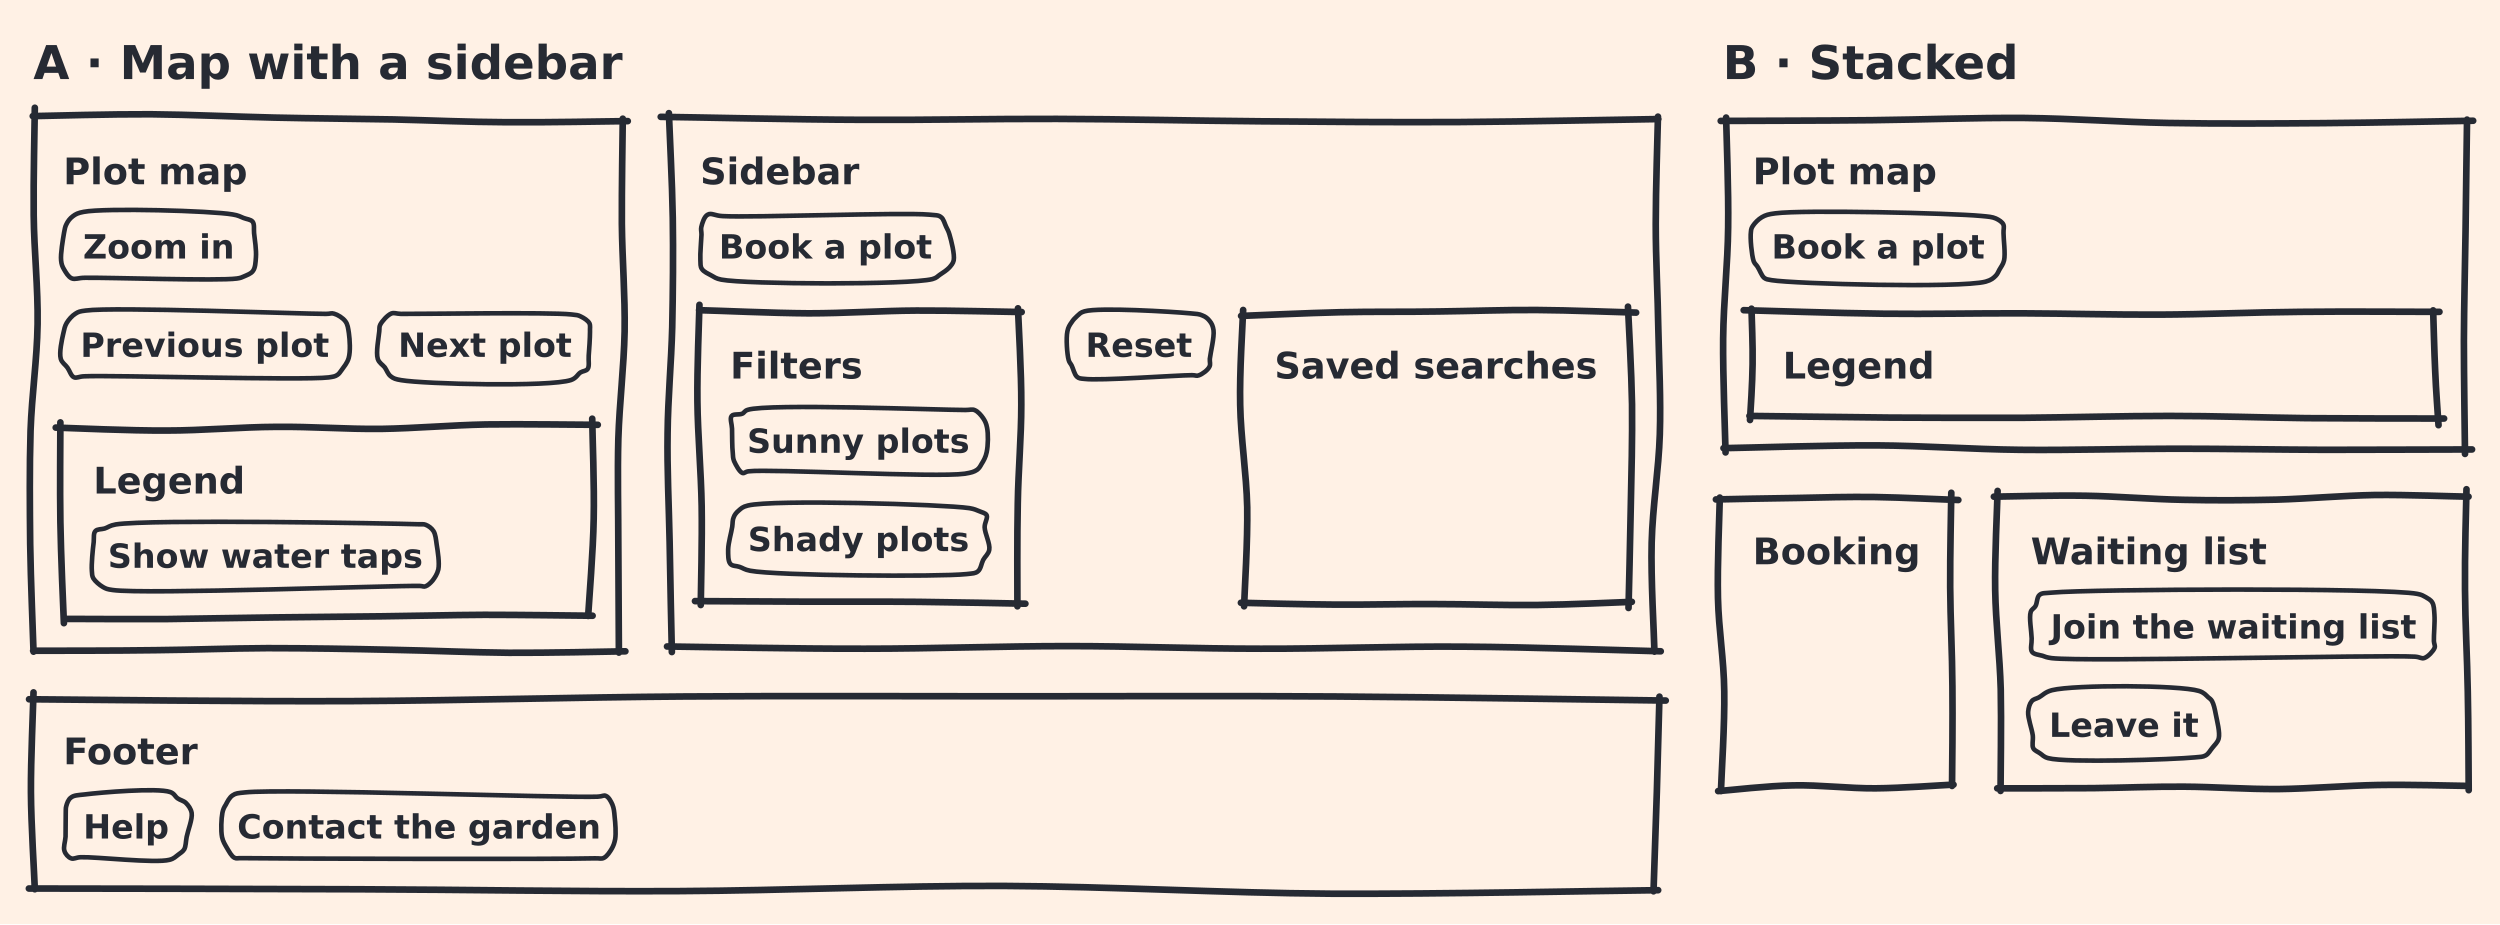
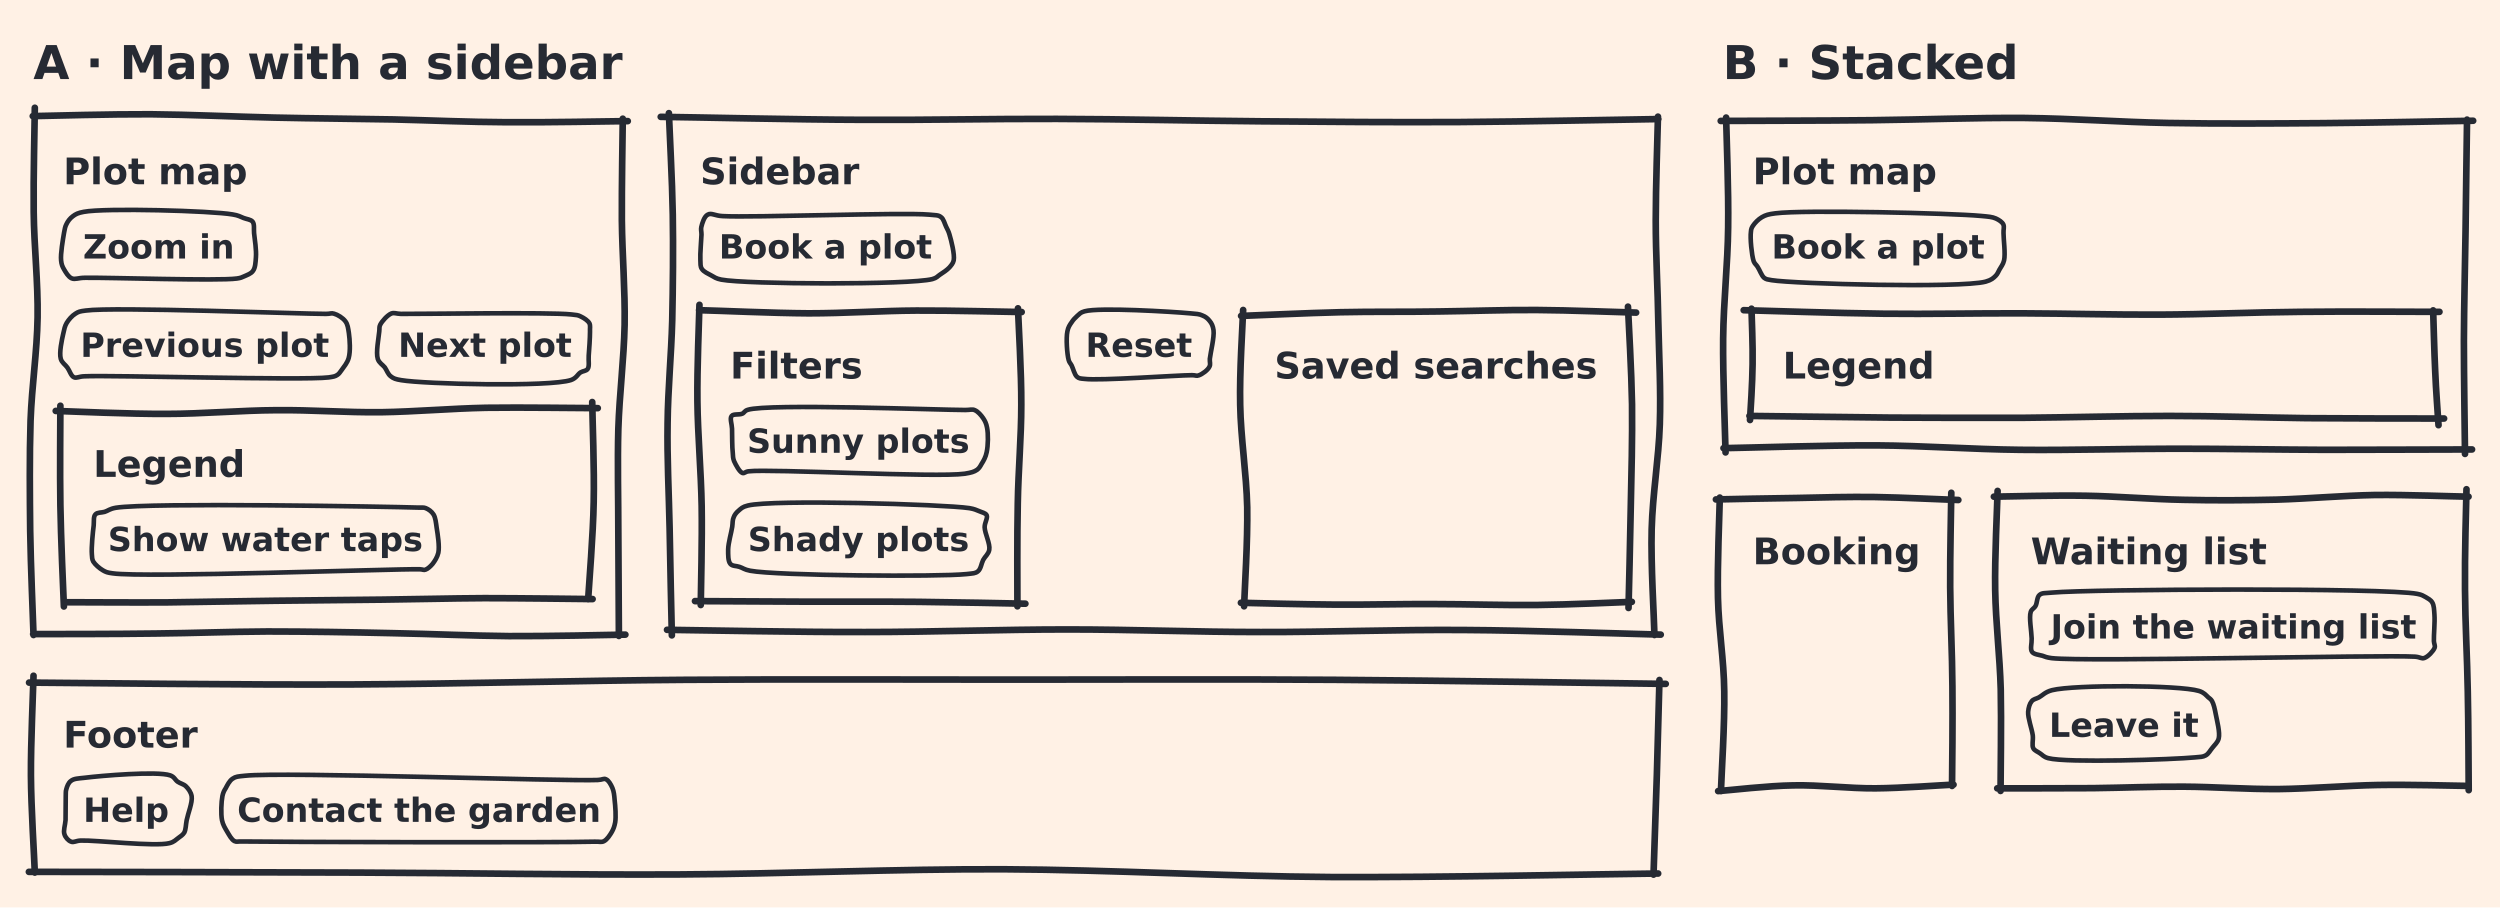
- <svg xmlns="http://www.w3.org/2000/svg" viewBox="-18.0 -64.0 1350.0 499.0" width="1350.0" height="499.0" role="img">
-   <rect x="-18.0" y="-64.0" width="1350.0" height="499.0" fill="#fff1e5" />
+ <svg xmlns="http://www.w3.org/2000/svg" viewBox="-18.0 -64.0 1350.0 490.0" width="1350.0" height="490.0" role="img">
+   <rect x="-18.0" y="-64.0" width="1350.0" height="490.0" fill="#fff1e5" />
  <g class="variant">
    <g class="place">
-       <path d="M-0.3,-1.3 C10.3,-1.5 41.6,-2.4 63.4,-2.3 C85.1,-2.1 108.3,-1.0 130.1,-0.5 C152.0,0.0 173.7,0.1 194.6,0.5 C215.5,1.0 234.3,1.9 255.4,2.0 C276.5,2.2 310.1,1.5 321.0,1.4 M318.3,0.1 C318.2,9.6 317.7,37.7 317.8,56.8 C318.0,76.0 319.6,95.6 319.3,115.0 C318.9,134.3 316.5,153.6 315.9,173.0 C315.4,192.3 315.9,212.0 315.9,231.2 C316.0,250.5 316.1,278.9 316.2,288.4 M319.7,287.7 C309.2,287.9 277.8,288.6 256.8,288.5 C235.8,288.3 215.4,287.3 193.7,286.9 C172.0,286.4 147.7,286.0 126.4,286.0 C105.1,286.1 87.1,286.9 66.0,287.1 C44.9,287.4 11.0,287.4 -0.1,287.4 M0.1,287.9 C-0.2,278.2 -1.4,249.7 -1.7,229.8 C-1.9,209.9 -2.1,188.4 -1.5,168.6 C-0.8,148.8 2.0,130.4 2.3,111.0 C2.6,91.6 0.4,71.7 0.2,52.2 C0.0,32.7 0.7,3.9 0.8,-5.8" fill="none" stroke="#262a33" stroke-width="3.6" stroke-linecap="round" stroke-linejoin="round" />
+       <path d="M-0.3,-1.3 C10.3,-1.5 41.6,-2.4 63.4,-2.3 C85.1,-2.1 108.3,-1.0 130.1,-0.5 C152.0,0.0 173.7,0.1 194.6,0.5 C215.5,1.0 234.3,1.9 255.4,2.0 C276.5,2.2 310.1,1.5 321.0,1.4 M318.3,0.1 C318.2,9.3 317.7,36.5 317.8,55.0 C318.0,73.6 319.6,92.6 319.3,111.4 C318.9,130.1 316.5,148.8 315.9,167.6 C315.4,186.3 315.9,205.4 315.9,224.0 C316.0,242.7 316.1,270.2 316.2,279.4 M319.7,278.7 C309.2,278.9 277.8,279.6 256.8,279.5 C235.8,279.3 215.4,278.3 193.7,277.9 C172.0,277.4 147.7,277.0 126.4,277.0 C105.1,277.1 87.1,277.9 66.0,278.1 C44.9,278.4 11.0,278.4 -0.1,278.4 M0.1,278.9 C-0.2,269.5 -1.4,241.9 -1.7,222.6 C-1.9,203.3 -2.1,182.4 -1.5,163.2 C-0.8,144.0 2.0,126.2 2.3,107.4 C2.6,88.6 0.4,69.3 0.2,50.4 C0.0,31.5 0.7,3.6 0.8,-5.8" fill="none" stroke="#262a33" stroke-width="3.6" stroke-linecap="round" stroke-linejoin="round" />
    </g>
    <g class="affordance">
      <path d="M16.6,61.6 C17.0,59.6 17.1,58.5 17.9,57.0 C18.6,55.5 19.8,53.9 21.3,52.8 C22.9,51.6 24.0,51.0 27.2,50.4 C38.6,48.2 96.3,49.8 107.6,51.8 C110.8,52.3 111.7,53.0 113.5,53.7 C115.3,54.4 117.4,54.5 118.4,55.7 C119.5,57.1 119.0,59.5 119.2,61.9 C119.6,65.4 120.5,71.2 120.2,74.9 C120.0,77.7 119.9,80.6 118.6,82.3 C117.6,83.8 115.4,84.5 113.9,85.2 C112.5,85.8 112.1,86.1 109.9,86.4 C100.1,87.8 40.6,85.8 28.0,86.0 C24.2,86.0 22.6,87.1 20.7,86.3 C18.9,85.5 17.6,83.2 16.6,81.5 C15.7,80.0 15.2,78.8 15.0,76.7 C14.6,73.1 16.0,65.2 16.6,61.6 Z" fill="none" stroke="#262a33" stroke-width="2.5" stroke-linecap="round" stroke-linejoin="round" />
    </g>
    <g class="affordance">
      <path d="M16.2,116.0 C16.7,113.7 17.0,112.1 18.0,110.4 C19.1,108.6 20.9,106.5 22.7,105.4 C24.4,104.3 25.1,104.1 28.3,103.7 C43.0,101.6 144.6,105.5 158.0,105.5 C160.5,105.5 160.9,104.9 162.4,105.4 C164.3,105.9 167.2,107.7 168.5,109.5 C169.8,111.2 170.0,113.3 170.4,115.9 C170.9,119.5 171.3,125.7 170.3,129.3 C169.6,131.9 167.7,134.1 166.5,135.8 C165.7,136.9 165.1,137.9 164.1,138.5 C162.9,139.3 162.1,139.4 159.5,139.8 C145.8,141.5 42.6,138.5 27.6,139.2 C24.4,139.3 23.4,140.4 21.9,139.7 C20.3,139.0 19.6,136.1 18.4,134.5 C17.2,132.8 15.4,131.9 14.8,129.7 C13.9,126.4 15.4,119.5 16.2,116.0 Z" fill="none" stroke="#262a33" stroke-width="2.5" stroke-linecap="round" stroke-linejoin="round" />
    </g>
    <g class="affordance">
      <path d="M186.8,115.0 C187.0,113.4 186.7,112.6 187.3,111.4 C188.3,109.4 191.2,106.2 193.3,105.3 C195.0,104.7 195.7,105.4 198.5,105.5 C210.2,105.6 278.8,104.5 290.5,105.8 C293.3,106.1 294.1,106.1 295.6,106.9 C297.3,107.7 299.5,109.1 300.3,110.6 C300.9,111.9 300.5,113.2 300.6,115.2 C300.6,118.4 300.2,124.4 299.9,128.1 C299.7,130.9 300.4,133.8 299.3,135.3 C298.5,136.4 296.8,136.3 295.5,137.1 C293.9,138.1 293.4,140.1 290.4,141.2 C278.9,145.1 210.9,143.4 198.7,141.3 C195.6,140.8 194.5,140.4 193.0,139.2 C191.5,138.1 190.9,136.0 189.8,134.4 C188.6,132.9 186.7,132.0 186.0,129.8 C184.9,126.4 186.5,118.3 186.8,115.0 Z" fill="none" stroke="#262a33" stroke-width="2.5" stroke-linecap="round" stroke-linejoin="round" />
    </g>
    <g class="place">
-       <path d="M12.1,166.9 C22.0,167.2 51.9,168.6 71.7,168.5 C91.6,168.5 111.7,166.6 131.1,166.5 C150.4,166.3 168.8,167.8 187.7,167.6 C206.6,167.3 225.0,165.6 244.5,165.2 C264.0,164.9 294.8,165.4 304.8,165.4 M301.8,162.1 C301.9,171.1 303.0,198.4 302.6,216.1 C302.3,233.9 300.1,259.8 299.6,268.6 M302.0,268.5 C292.3,268.4 262.4,268.0 243.5,268.0 C224.6,268.1 207.4,268.6 188.5,268.8 C169.7,269.0 150.0,269.2 130.5,269.4 C111.0,269.6 90.5,270.1 71.5,270.3 C52.4,270.4 25.6,270.2 16.4,270.2 M16.5,272.5 C16.1,263.4 14.9,235.8 14.6,217.8 C14.3,199.7 14.6,173.1 14.6,164.1" fill="none" stroke="#262a33" stroke-width="3.6" stroke-linecap="round" stroke-linejoin="round" />
+       <path d="M12.1,157.9 C22.0,158.2 51.9,159.6 71.7,159.5 C91.6,159.5 111.7,157.6 131.1,157.5 C150.4,157.3 168.8,158.8 187.7,158.6 C206.6,158.3 225.0,156.6 244.5,156.2 C264.0,155.9 294.8,156.4 304.8,156.4 M301.8,153.1 C301.9,162.1 303.0,189.4 302.6,207.1 C302.3,224.9 300.1,250.8 299.6,259.6 M302.0,259.5 C292.3,259.4 262.4,259.0 243.5,259.0 C224.6,259.1 207.4,259.6 188.5,259.8 C169.7,260.0 150.0,260.2 130.5,260.4 C111.0,260.6 90.5,261.1 71.5,261.3 C52.4,261.4 25.6,261.2 16.4,261.2 M16.5,263.5 C16.1,254.4 14.9,226.8 14.6,208.8 C14.3,190.7 14.6,164.1 14.6,155.1" fill="none" stroke="#262a33" stroke-width="3.6" stroke-linecap="round" stroke-linejoin="round" />
    </g>
    <g class="affordance">
-       <path d="M32.6,228.7 C32.8,226.2 32.4,224.0 33.5,222.8 C34.5,221.6 36.8,221.9 38.5,221.4 C40.4,220.8 41.1,219.8 44.5,219.2 C62.0,216.3 192.9,218.6 207.8,219.1 C210.2,219.2 210.6,218.9 211.9,219.4 C213.4,220.0 215.1,221.2 216.1,222.8 C217.2,224.6 217.4,227.2 217.8,230.0 C218.4,233.8 219.4,240.0 218.7,243.5 C218.1,246.0 216.8,247.9 215.6,249.5 C214.5,250.8 213.0,252.2 211.8,252.6 C210.8,253.0 210.5,252.5 208.7,252.4 C195.5,252.1 59.5,257.1 42.8,254.6 C39.8,254.2 39.2,253.9 37.6,253.0 C35.7,251.9 33.4,249.9 32.4,248.3 C31.7,247.0 31.7,246.0 31.6,244.3 C31.3,240.8 32.1,232.6 32.6,228.7 Z" fill="none" stroke="#262a33" stroke-width="2.5" stroke-linecap="round" stroke-linejoin="round" />
+       <path d="M32.6,219.7 C32.8,217.2 32.4,215.0 33.5,213.8 C34.5,212.6 36.8,212.9 38.5,212.4 C40.4,211.8 41.1,210.8 44.5,210.2 C62.0,207.3 192.9,209.6 207.8,210.1 C210.2,210.2 210.6,209.9 211.9,210.4 C213.4,211.0 215.1,212.2 216.1,213.8 C217.2,215.6 217.4,218.2 217.8,221.0 C218.4,224.8 219.4,231.0 218.7,234.5 C218.1,237.0 216.8,238.9 215.6,240.5 C214.5,241.8 213.0,243.2 211.8,243.6 C210.8,244.0 210.5,243.5 208.7,243.4 C195.5,243.1 59.5,248.1 42.8,245.6 C39.8,245.2 39.2,244.9 37.6,244.0 C35.7,242.9 33.4,240.9 32.4,239.3 C31.7,238.0 31.7,237.0 31.6,235.3 C31.3,231.8 32.1,223.6 32.6,219.7 Z" fill="none" stroke="#262a33" stroke-width="2.5" stroke-linecap="round" stroke-linejoin="round" />
    </g>
    <g class="place">
-       <path d="M338.8,-0.9 C356.9,-0.7 411.8,0.6 447.5,0.7 C483.1,0.9 516.8,0.1 552.7,0.2 C588.5,0.3 626.2,1.2 662.6,1.5 C698.9,1.8 734.9,2.1 770.7,1.9 C806.6,1.7 859.7,0.5 877.5,0.3 M877.3,-1.0 C877.1,8.7 876.1,37.9 876.1,57.0 C876.1,76.2 877.2,95.0 877.5,113.9 C877.9,132.8 878.9,151.4 878.3,170.6 C877.7,189.8 874.4,209.5 873.9,229.0 C873.4,248.6 875.2,278.1 875.4,287.9 M878.8,287.7 C861.1,287.3 808.5,285.4 772.5,285.2 C736.5,284.9 698.5,286.4 662.8,286.3 C627.1,286.3 594.0,284.9 558.4,284.9 C522.8,284.9 485.3,286.3 449.2,286.3 C413.2,286.4 360.0,285.3 342.2,285.1 M344.8,288.1 C344.6,278.2 343.9,248.3 343.6,228.6 C343.2,208.9 342.2,189.3 342.5,170.0 C342.7,150.7 344.5,132.0 345.0,112.7 C345.4,93.3 345.6,72.9 345.3,53.7 C345.0,34.4 343.5,6.6 343.2,-2.9" fill="none" stroke="#262a33" stroke-width="3.6" stroke-linecap="round" stroke-linejoin="round" />
+       <path d="M338.8,-0.9 C356.9,-0.7 411.8,0.6 447.5,0.7 C483.1,0.9 516.8,0.1 552.7,0.2 C588.5,0.3 626.2,1.2 662.6,1.5 C698.9,1.8 734.9,2.1 770.7,1.9 C806.6,1.7 859.7,0.5 877.5,0.3 M877.3,-1.0 C877.1,8.4 876.1,36.7 876.1,55.2 C876.1,73.8 877.2,92.0 877.5,110.3 C877.9,128.6 878.9,146.6 878.3,165.2 C877.7,183.8 874.4,202.9 873.9,221.8 C873.4,240.8 875.2,269.4 875.4,278.9 M878.8,278.7 C861.1,278.3 808.5,276.4 772.5,276.2 C736.5,275.9 698.5,277.4 662.8,277.3 C627.1,277.3 594.0,275.9 558.4,275.9 C522.8,275.9 485.3,277.3 449.2,277.3 C413.2,277.4 360.0,276.3 342.2,276.1 M344.8,279.1 C344.6,269.5 343.9,240.5 343.6,221.4 C343.2,202.3 342.2,183.3 342.5,164.6 C342.7,145.9 344.5,127.8 345.0,109.1 C345.4,90.3 345.6,70.5 345.3,51.9 C345.0,33.2 343.5,6.3 343.2,-2.9" fill="none" stroke="#262a33" stroke-width="3.6" stroke-linecap="round" stroke-linejoin="round" />
    </g>
    <g class="affordance">
      <path d="M360.8,62.7 C360.8,60.9 360.4,60.0 360.7,58.6 C361.2,56.5 362.3,52.8 364.2,51.9 C366.1,50.8 368.0,52.5 372.2,52.7 C388.0,53.6 469.4,50.6 483.7,51.9 C487.2,52.3 488.6,52.0 490.1,53.2 C491.6,54.2 492.1,56.8 492.9,58.4 C493.6,59.9 494.2,60.8 494.7,62.6 C495.7,65.9 497.6,73.5 497.0,76.6 C496.6,78.3 495.7,79.2 494.7,80.4 C493.4,81.8 491.3,83.2 489.6,84.3 C488.2,85.2 488.0,86.0 485.5,86.7 C473.5,89.9 384.8,89.6 371.5,87.0 C368.5,86.4 367.9,85.7 366.2,84.8 C364.4,83.8 362.0,82.8 361.0,81.2 C360.1,79.9 360.3,78.4 360.2,76.4 C360.0,73.0 360.7,65.9 360.8,62.7 Z" fill="none" stroke="#262a33" stroke-width="2.5" stroke-linecap="round" stroke-linejoin="round" />
    </g>
    <g class="place">
      <path d="M359.5,103.5 C369.4,103.7 399.2,105.1 418.7,105.2 C438.3,105.2 457.7,103.8 476.9,103.7 C496.0,103.6 524.2,104.4 533.7,104.5 M531.7,102.5 C532.0,111.2 533.6,137.1 533.5,154.6 C533.5,172.1 531.9,189.6 531.6,207.8 C531.2,225.9 531.4,254.1 531.4,263.4 M535.7,262.0 C526.1,261.8 497.9,261.2 478.2,261.0 C458.4,260.8 437.3,261.0 417.2,260.9 C397.0,260.8 367.3,260.6 357.3,260.6 M360.4,262.7 C360.5,253.8 361.2,227.6 360.9,209.3 C360.6,191.0 358.8,170.8 358.6,152.7 C358.4,134.6 359.5,109.3 359.7,100.6" fill="none" stroke="#262a33" stroke-width="3.6" stroke-linecap="round" stroke-linejoin="round" />
    </g>
    <g class="affordance">
      <path d="M377.3,167.5 C377.2,164.9 376.0,161.9 377.1,160.6 C378.0,159.4 381.2,160.1 382.8,159.4 C384.0,158.9 383.9,157.9 385.8,157.3 C396.5,153.8 489.7,157.4 503.3,157.4 C506.1,157.4 506.9,156.8 508.4,157.5 C510.1,158.2 511.8,160.2 512.9,161.8 C513.9,163.3 514.6,164.7 515.0,166.9 C515.7,170.2 515.6,176.6 514.8,180.2 C514.3,182.8 513.1,184.9 512.0,186.6 C511.3,187.9 510.7,188.9 509.6,189.7 C508.0,190.8 506.6,191.2 503.0,191.8 C488.2,194.0 397.6,189.1 386.3,190.5 C384.3,190.7 384.0,191.8 382.9,191.4 C381.3,190.8 379.3,187.0 378.4,185.0 C377.8,183.4 377.8,182.5 377.7,180.6 C377.3,177.4 377.4,171.2 377.3,167.5 Z" fill="none" stroke="#262a33" stroke-width="2.5" stroke-linecap="round" stroke-linejoin="round" />
    </g>
    <g class="affordance">
      <path d="M377.4,220.5 C377.7,218.4 377.5,216.8 378.2,215.3 C378.7,213.9 379.7,212.7 380.9,211.7 C382.2,210.6 382.9,209.7 385.8,209.0 C399.1,205.6 491.7,208.3 505.5,210.4 C508.4,210.9 509.1,211.4 510.7,212.0 C512.2,212.7 514.2,213.0 514.8,214.2 C515.5,215.7 513.7,218.2 513.7,220.7 C513.8,224.1 516.8,229.7 516.2,232.9 C515.8,235.2 513.9,236.5 512.9,238.4 C511.9,240.4 511.7,243.2 510.1,244.5 C508.7,245.7 507.4,245.6 504.0,246.0 C489.6,247.6 401.1,246.9 387.1,244.2 C383.9,243.6 383.2,242.7 381.3,242.1 C379.6,241.5 377.5,241.8 376.4,240.5 C375.1,239.0 375.2,235.6 375.2,232.7 C375.3,229.1 376.9,223.7 377.4,220.5 Z" fill="none" stroke="#262a33" stroke-width="2.5" stroke-linecap="round" stroke-linejoin="round" />
    </g>
    <g class="affordance">
      <path d="M558.4,114.9 C558.8,112.7 559.7,111.4 560.7,110.0 C561.5,108.7 562.6,107.6 563.7,106.6 C564.9,105.6 565.4,104.7 567.7,104.1 C575.5,101.9 615.0,104.3 624.7,105.2 C628.0,105.5 629.6,105.5 631.4,106.4 C633.0,107.0 634.2,108.0 635.2,109.3 C636.3,110.6 637.0,112.1 637.3,114.3 C637.8,118.0 635.7,126.3 635.3,129.8 C635.2,131.6 635.8,132.7 635.1,134.0 C634.3,135.8 631.2,138.1 629.3,138.7 C628.1,139.2 627.7,138.6 625.7,138.6 C618.0,138.6 575.6,141.7 567.6,140.6 C565.4,140.4 564.6,140.4 563.5,139.4 C562.2,138.2 561.5,135.0 560.7,133.4 C560.1,132.2 559.5,131.9 559.1,130.5 C558.2,127.4 557.6,118.5 558.4,114.9 Z" fill="none" stroke="#262a33" stroke-width="2.5" stroke-linecap="round" stroke-linejoin="round" />
    </g>
    <g class="place">
      <path d="M652.2,106.6 C661.1,106.3 688.0,105.0 705.7,104.6 C723.4,104.2 740.8,104.5 758.4,104.2 C776.1,104.0 793.8,103.3 811.7,103.4 C829.5,103.5 856.5,104.6 865.5,104.8 M861.1,101.6 C861.5,110.4 863.0,136.3 863.3,154.4 C863.5,172.6 863.0,192.1 862.6,210.5 C862.3,228.8 861.6,255.3 861.4,264.3 M863.2,261.0 C854.7,261.3 829.8,262.5 812.0,262.7 C794.2,262.9 774.4,262.2 756.4,262.2 C738.4,262.1 721.2,262.6 703.8,262.5 C686.4,262.4 660.7,261.7 652.1,261.5 M653.8,263.4 C654.1,254.5 655.8,228.1 655.5,209.9 C655.1,191.8 652.0,172.4 651.7,154.6 C651.3,136.8 653.0,111.9 653.3,103.4" fill="none" stroke="#262a33" stroke-width="3.6" stroke-linecap="round" stroke-linejoin="round" />
    </g>
    <g class="place">
-       <path d="M-2.3,313.6 C26.8,313.8 113.5,314.9 172.6,314.6 C231.6,314.3 292.5,312.5 352.0,312.1 C411.5,311.7 471.3,312.0 529.7,312.0 C588.1,312.0 644.1,311.7 702.7,312.1 C761.3,312.5 851.7,313.9 881.5,314.3 M878.1,312.2 C877.9,320.8 877.2,345.9 876.7,363.4 C876.1,380.9 875.2,408.3 874.9,417.3 M877.4,416.7 C847.9,417.0 759.4,418.9 700.5,418.6 C641.6,418.2 582.7,414.7 524.0,414.4 C465.4,414.2 406.7,416.9 348.6,417.2 C290.5,417.5 234.0,416.4 175.5,416.2 C117.0,416.0 27.2,415.8 -2.4,415.8 M0.8,416.2 C0.5,407.5 -1.2,381.4 -1.3,363.7 C-1.4,346.0 -0.1,318.8 0.1,309.9" fill="none" stroke="#262a33" stroke-width="3.6" stroke-linecap="round" stroke-linejoin="round" />
+       <path d="M-2.3,304.6 C26.8,304.8 113.5,305.9 172.6,305.6 C231.6,305.3 292.5,303.5 352.0,303.1 C411.5,302.7 471.3,303.0 529.7,303.0 C588.1,303.0 644.1,302.7 702.7,303.1 C761.3,303.5 851.7,304.9 881.5,305.3 M878.1,303.2 C877.9,311.8 877.2,336.9 876.7,354.4 C876.1,371.9 875.2,399.3 874.9,408.3 M877.4,407.7 C847.9,408.0 759.4,409.9 700.5,409.6 C641.6,409.2 582.7,405.7 524.0,405.4 C465.4,405.2 406.7,407.9 348.6,408.2 C290.5,408.5 234.0,407.4 175.5,407.2 C117.0,407.0 27.2,406.8 -2.4,406.8 M0.8,407.2 C0.5,398.5 -1.2,372.4 -1.3,354.7 C-1.4,337.0 -0.1,309.8 0.1,300.9" fill="none" stroke="#262a33" stroke-width="3.6" stroke-linecap="round" stroke-linejoin="round" />
    </g>
    <g class="affordance">
-       <path d="M17.5,375.0 C17.6,373.3 17.4,372.5 17.8,371.2 C18.2,369.7 18.9,367.7 20.3,366.7 C21.9,365.4 24.1,365.4 27.7,365.0 C36.4,363.9 67.0,361.3 73.9,363.7 C76.2,364.5 76.5,366.1 77.9,367.1 C79.3,368.1 81.2,368.4 82.4,369.6 C83.7,370.9 85.1,372.7 85.5,375.0 C86.0,378.3 83.5,384.3 82.8,387.9 C82.3,390.5 82.4,392.9 81.5,394.6 C80.7,395.9 79.5,396.6 78.3,397.5 C76.9,398.5 76.0,399.7 73.5,400.3 C65.9,402.3 33.6,398.6 25.6,398.9 C23.0,399.0 21.8,400.1 20.4,399.5 C18.9,399.0 17.3,397.2 16.8,395.5 C16.1,393.5 17.2,390.7 17.4,387.8 C17.5,384.1 17.4,378.0 17.5,375.0 Z" fill="none" stroke="#262a33" stroke-width="2.5" stroke-linecap="round" stroke-linejoin="round" />
+       <path d="M17.5,366.0 C17.6,364.3 17.4,363.5 17.8,362.2 C18.2,360.7 18.9,358.7 20.3,357.7 C21.9,356.4 24.1,356.4 27.7,356.0 C36.4,354.9 67.0,352.3 73.9,354.7 C76.2,355.5 76.5,357.1 77.9,358.1 C79.3,359.1 81.2,359.4 82.4,360.6 C83.7,361.9 85.1,363.7 85.5,366.0 C86.0,369.3 83.5,375.3 82.8,378.9 C82.3,381.5 82.4,383.9 81.5,385.6 C80.7,386.9 79.5,387.6 78.3,388.5 C76.9,389.5 76.0,390.7 73.5,391.3 C65.9,393.3 33.6,389.6 25.6,389.9 C23.0,390.0 21.8,391.1 20.4,390.5 C18.9,390.0 17.3,388.2 16.8,386.5 C16.1,384.5 17.2,381.7 17.4,378.8 C17.5,375.1 17.4,369.0 17.5,366.0 Z" fill="none" stroke="#262a33" stroke-width="2.5" stroke-linecap="round" stroke-linejoin="round" />
    </g>
    <g class="affordance">
-       <path d="M102.1,374.9 C102.5,373.0 103.0,372.0 103.9,370.6 C104.8,368.9 105.9,366.6 107.6,365.5 C109.3,364.3 110.5,364.3 114.3,363.9 C134.2,361.7 287.9,367.0 304.8,366.2 C307.4,366.1 308.0,365.2 309.2,365.8 C310.7,366.4 311.9,368.7 312.7,370.5 C313.5,372.4 313.7,374.5 313.9,377.0 C314.3,380.4 314.7,386.0 314.2,389.1 C313.8,391.2 313.3,392.6 312.4,394.2 C311.4,395.9 309.9,398.3 308.2,399.2 C306.7,400.0 306.0,399.4 303.1,399.5 C285.1,400.1 129.2,399.7 112.8,399.4 C110.3,399.3 109.8,399.8 108.6,399.2 C107.0,398.4 105.7,395.8 104.6,394.0 C103.5,392.1 102.4,390.4 101.9,388.0 C101.2,384.5 101.5,378.0 102.1,374.9 Z" fill="none" stroke="#262a33" stroke-width="2.5" stroke-linecap="round" stroke-linejoin="round" />
+       <path d="M102.1,365.9 C102.5,364.0 103.0,363.0 103.9,361.6 C104.8,359.9 105.9,357.6 107.6,356.5 C109.3,355.3 110.5,355.3 114.3,354.9 C134.2,352.7 287.9,358.0 304.8,357.2 C307.4,357.1 308.0,356.2 309.2,356.8 C310.7,357.4 311.9,359.7 312.7,361.5 C313.5,363.4 313.7,365.5 313.9,368.0 C314.3,371.4 314.7,377.0 314.2,380.1 C313.8,382.2 313.3,383.6 312.4,385.2 C311.4,386.9 309.9,389.3 308.2,390.2 C306.7,391.0 306.0,390.4 303.1,390.5 C285.1,391.1 129.2,390.7 112.8,390.4 C110.3,390.3 109.8,390.8 108.6,390.2 C107.0,389.4 105.7,386.8 104.6,385.0 C103.5,383.1 102.4,381.4 101.9,379.0 C101.2,375.5 101.5,369.0 102.1,365.9 Z" fill="none" stroke="#262a33" stroke-width="2.5" stroke-linecap="round" stroke-linejoin="round" />
    </g>
  </g>
  <g class="variant">
    <g class="place">
      <path d="M911.2,1.3 C924.9,1.2 965.6,1.2 993.0,0.9 C1020.3,0.6 1048.8,-0.5 1075.4,-0.3 C1102.1,0.0 1126.0,1.9 1152.8,2.4 C1179.6,2.9 1208.8,2.7 1236.2,2.5 C1263.6,2.3 1303.9,1.4 1317.5,1.2 M1314.2,0.6 C1314.1,10.6 1313.6,40.8 1313.4,60.7 C1313.1,80.6 1312.6,99.9 1312.5,119.9 C1312.5,140.0 1313.0,170.9 1313.1,181.1 M1316.9,178.7 C1303.6,178.7 1263.8,178.9 1237.2,178.9 C1210.5,178.8 1184.3,178.3 1157.0,178.3 C1129.6,178.3 1099.9,179.2 1072.9,178.9 C1045.9,178.6 1021.8,176.7 995.1,176.5 C968.4,176.4 926.4,177.8 912.7,178.0 M913.8,180.3 C913.6,170.1 912.3,139.1 912.5,118.9 C912.7,98.6 915.0,78.7 915.2,58.8 C915.5,38.9 914.3,9.4 914.1,-0.5" fill="none" stroke="#262a33" stroke-width="3.6" stroke-linecap="round" stroke-linejoin="round" />
    </g>
    <g class="affordance">
      <path d="M927.5,61.1 C927.6,59.6 927.9,59.0 928.6,57.9 C929.6,56.4 931.5,54.4 933.4,53.3 C935.5,52.1 936.8,51.7 940.7,51.2 C955.8,49.2 1036.0,51.1 1051.7,52.6 C1056.0,53.0 1057.7,53.1 1059.8,54.0 C1061.5,54.8 1063.2,55.9 1063.8,57.2 C1064.4,58.5 1063.8,59.9 1063.9,61.9 C1063.9,65.4 1065.0,73.0 1064.2,76.6 C1063.7,78.8 1062.5,80.1 1061.7,81.6 C1061.0,82.8 1060.7,83.9 1059.7,84.9 C1058.4,86.2 1057.4,87.2 1054.2,88.1 C1040.6,91.7 950.8,89.3 938.7,87.3 C936.4,86.9 935.8,86.9 934.6,86.0 C933.2,84.8 932.2,81.7 931.1,80.1 C930.4,78.9 929.6,78.6 929.0,77.1 C927.9,73.9 927.0,64.4 927.5,61.1 Z" fill="none" stroke="#262a33" stroke-width="2.5" stroke-linecap="round" stroke-linejoin="round" />
    </g>
    <g class="place">
      <path d="M923.6,103.5 C936.2,103.8 973.7,105.1 998.9,105.4 C1024.0,105.7 1049.8,105.1 1074.6,105.2 C1099.5,105.3 1123.0,106.0 1147.9,105.9 C1172.8,105.8 1198.7,104.6 1224.0,104.4 C1249.2,104.1 1286.7,104.4 1299.3,104.4 M1295.9,103.6 C1296.1,109.1 1296.5,126.0 1297.0,136.3 C1297.4,146.6 1298.5,160.7 1298.8,165.6 M1301.8,162.0 C1289.5,162.0 1252.3,162.0 1227.6,161.8 C1202.9,161.5 1178.8,160.6 1153.4,160.6 C1128.1,160.6 1100.4,161.4 1075.3,161.6 C1050.3,161.7 1027.8,161.6 1003.0,161.5 C978.3,161.3 939.5,160.7 926.7,160.6 M927.0,162.8 C927.3,157.8 928.3,142.7 928.4,132.7 C928.6,122.7 927.9,107.7 927.8,102.7" fill="none" stroke="#262a33" stroke-width="3.6" stroke-linecap="round" stroke-linejoin="round" />
    </g>
    <g class="place">
      <path d="M908.6,205.7 C915.9,205.5 938.0,205.1 952.4,204.9 C966.7,204.6 980.1,204.2 994.6,204.4 C1009.1,204.6 1032.0,205.8 1039.5,206.0 M1035.7,202.1 C1035.6,210.6 1035.0,235.6 1035.1,253.0 C1035.2,270.4 1036.2,288.8 1036.3,306.7 C1036.5,324.6 1036.2,351.4 1036.1,360.4 M1036.9,359.7 C1029.9,360.0 1009.1,361.6 994.7,361.7 C980.3,361.8 964.7,359.8 950.5,360.1 C936.4,360.3 916.6,362.7 909.8,363.2 M911.3,363.2 C911.6,354.2 913.4,326.6 913.1,309.3 C912.9,291.9 910.1,276.4 909.7,258.9 C909.3,241.5 910.5,213.7 910.7,204.7" fill="none" stroke="#262a33" stroke-width="3.6" stroke-linecap="round" stroke-linejoin="round" />
    </g>
    <g class="place">
      <path d="M1058.7,204.2 C1066.9,204.1 1091.2,203.4 1108.3,203.7 C1125.3,204.0 1143.8,205.6 1161.0,205.9 C1178.1,206.3 1194.1,206.2 1211.4,205.8 C1228.6,205.3 1247.2,203.6 1264.4,203.3 C1281.7,203.1 1306.6,204.1 1315.0,204.2 M1313.9,200.2 C1313.7,209.2 1312.9,236.1 1313.1,254.3 C1313.2,272.5 1314.3,291.3 1314.6,309.4 C1315.0,327.4 1315.0,353.8 1315.1,362.7 M1315.1,360.4 C1306.9,360.3 1283.2,359.6 1266.1,359.9 C1248.9,360.2 1229.8,361.9 1212.3,362.1 C1194.8,362.2 1177.9,360.9 1161.2,360.8 C1144.5,360.7 1129.0,361.4 1112.2,361.6 C1095.4,361.7 1069.1,361.7 1060.5,361.7 M1062.3,363.1 C1062.3,354.0 1062.8,326.3 1062.4,308.2 C1061.9,290.1 1059.7,272.5 1059.4,254.6 C1059.1,236.8 1060.5,210.0 1060.7,201.1" fill="none" stroke="#262a33" stroke-width="3.6" stroke-linecap="round" stroke-linejoin="round" />
    </g>
    <g class="affordance">
      <path d="M1078.6,266.4 C1079.1,264.9 1080.4,264.6 1081.2,263.2 C1082.1,261.6 1081.9,258.5 1083.3,257.3 C1084.8,256.0 1086.3,256.4 1090.1,256.0 C1110.7,254.1 1270.4,253.3 1287.4,256.7 C1290.0,257.2 1290.4,257.7 1291.8,258.4 C1293.1,259.2 1294.6,259.9 1295.4,261.3 C1296.4,262.9 1296.4,265.3 1296.6,268.0 C1296.9,271.8 1296.2,279.1 1296.3,282.2 C1296.4,283.8 1297.1,284.6 1296.7,285.8 C1296.0,287.6 1293.2,290.6 1291.2,291.3 C1289.6,291.9 1289.0,290.8 1286.1,290.6 C1267.8,289.5 1107.9,293.5 1089.9,291.4 C1087.0,291.0 1086.6,290.7 1084.9,290.1 C1083.1,289.6 1080.3,289.4 1079.3,288.0 C1078.2,286.4 1079.2,283.6 1079.1,280.8 C1079.0,276.8 1077.6,269.4 1078.6,266.4 Z" fill="none" stroke="#262a33" stroke-width="2.5" stroke-linecap="round" stroke-linejoin="round" />
    </g>
    <g class="affordance">
      <path d="M1077.2,320.4 C1077.4,318.1 1078.0,316.0 1079.1,314.7 C1080.0,313.5 1081.5,313.4 1083.0,312.6 C1085.0,311.5 1086.3,309.7 1090.1,308.7 C1102.1,305.7 1158.9,305.9 1169.4,309.1 C1172.3,310.0 1173.2,311.4 1174.4,312.5 C1175.3,313.2 1175.9,313.6 1176.5,314.6 C1177.4,316.2 1178.0,318.9 1178.5,321.6 C1179.2,325.3 1180.9,331.6 1180.1,334.8 C1179.5,337.0 1177.9,338.2 1176.7,339.8 C1175.5,341.2 1174.7,343.0 1173.1,343.9 C1171.5,344.8 1170.4,344.7 1167.2,345.0 C1156.0,346.1 1097.9,348.1 1088.0,345.4 C1085.5,344.7 1085.0,343.7 1083.6,342.8 C1082.4,341.9 1080.7,341.4 1080.0,340.1 C1079.1,338.5 1080.0,335.8 1079.7,333.1 C1079.2,329.5 1077.0,323.8 1077.2,320.4 Z" fill="none" stroke="#262a33" stroke-width="2.5" stroke-linecap="round" stroke-linejoin="round" />
    </g>
  </g>
  <g class="text">
    <text text-anchor="start" font-family="'Atkinson Hyperlegible Next', Avenir, 'Segoe UI', Seravek, Ubuntu, Calibri, 'DejaVu Sans', sans-serif" font-size="25.2" font-weight="700" fill="#262a33">
      <tspan x="0.0" y="-21.3">A · Map with a sidebar</tspan>
    </text>
    <text text-anchor="start" font-family="'Atkinson Hyperlegible Next', Avenir, 'Segoe UI', Seravek, Ubuntu, Calibri, 'DejaVu Sans', sans-serif" font-size="19.8" font-weight="700" fill="#262a33">
      <tspan x="16.2" y="35.5">Plot map</tspan>
    </text>
    <text text-anchor="middle" font-family="'Atkinson Hyperlegible Next', Avenir, 'Segoe UI', Seravek, Ubuntu, Calibri, 'DejaVu Sans', sans-serif" font-size="18.0" font-weight="600" fill="#262a33">
      <tspan x="67.7" y="75.6">Zoom in</tspan>
    </text>
    <text text-anchor="middle" font-family="'Atkinson Hyperlegible Next', Avenir, 'Segoe UI', Seravek, Ubuntu, Calibri, 'DejaVu Sans', sans-serif" font-size="18.0" font-weight="600" fill="#262a33">
      <tspan x="92.6" y="128.7">Previous plot</tspan>
    </text>
    <text text-anchor="middle" font-family="'Atkinson Hyperlegible Next', Avenir, 'Segoe UI', Seravek, Ubuntu, Calibri, 'DejaVu Sans', sans-serif" font-size="18.0" font-weight="600" fill="#262a33">
      <tspan x="243.9" y="128.7">Next plot</tspan>
    </text>
    <text text-anchor="start" font-family="'Atkinson Hyperlegible Next', Avenir, 'Segoe UI', Seravek, Ubuntu, Calibri, 'DejaVu Sans', sans-serif" font-size="19.8" font-weight="700" fill="#262a33">
-       <tspan x="32.4" y="202.5">Legend</tspan>
+       <tspan x="32.4" y="193.5">Legend</tspan>
    </text>
    <text text-anchor="middle" font-family="'Atkinson Hyperlegible Next', Avenir, 'Segoe UI', Seravek, Ubuntu, Calibri, 'DejaVu Sans', sans-serif" font-size="18.0" font-weight="600" fill="#262a33">
-       <tspan x="125.3" y="242.6">Show water taps</tspan>
+       <tspan x="125.3" y="233.6">Show water taps</tspan>
    </text>
    <text text-anchor="start" font-family="'Atkinson Hyperlegible Next', Avenir, 'Segoe UI', Seravek, Ubuntu, Calibri, 'DejaVu Sans', sans-serif" font-size="19.8" font-weight="700" fill="#262a33">
      <tspan x="360.1" y="35.5">Sidebar</tspan>
    </text>
    <text text-anchor="middle" font-family="'Atkinson Hyperlegible Next', Avenir, 'Segoe UI', Seravek, Ubuntu, Calibri, 'DejaVu Sans', sans-serif" font-size="18.0" font-weight="600" fill="#262a33">
      <tspan x="427.8" y="75.6">Book a plot</tspan>
    </text>
    <text text-anchor="start" font-family="'Atkinson Hyperlegible Next', Avenir, 'Segoe UI', Seravek, Ubuntu, Calibri, 'DejaVu Sans', sans-serif" font-size="19.8" font-weight="700" fill="#262a33">
      <tspan x="376.3" y="140.4">Filters</tspan>
    </text>
    <text text-anchor="middle" font-family="'Atkinson Hyperlegible Next', Avenir, 'Segoe UI', Seravek, Ubuntu, Calibri, 'DejaVu Sans', sans-serif" font-size="18.0" font-weight="600" fill="#262a33">
      <tspan x="445.5" y="180.5">Sunny plots</tspan>
    </text>
    <text text-anchor="middle" font-family="'Atkinson Hyperlegible Next', Avenir, 'Segoe UI', Seravek, Ubuntu, Calibri, 'DejaVu Sans', sans-serif" font-size="18.0" font-weight="600" fill="#262a33">
      <tspan x="445.6" y="233.6">Shady plots</tspan>
    </text>
    <text text-anchor="middle" font-family="'Atkinson Hyperlegible Next', Avenir, 'Segoe UI', Seravek, Ubuntu, Calibri, 'DejaVu Sans', sans-serif" font-size="18.0" font-weight="600" fill="#262a33">
      <tspan x="597.0" y="128.7">Reset</tspan>
    </text>
    <text text-anchor="start" font-family="'Atkinson Hyperlegible Next', Avenir, 'Segoe UI', Seravek, Ubuntu, Calibri, 'DejaVu Sans', sans-serif" font-size="19.8" font-weight="700" fill="#262a33">
      <tspan x="670.2" y="140.4">Saved searches</tspan>
    </text>
    <text text-anchor="start" font-family="'Atkinson Hyperlegible Next', Avenir, 'Segoe UI', Seravek, Ubuntu, Calibri, 'DejaVu Sans', sans-serif" font-size="19.8" font-weight="700" fill="#262a33">
-       <tspan x="16.2" y="348.7">Footer</tspan>
+       <tspan x="16.2" y="339.7">Footer</tspan>
    </text>
    <text text-anchor="middle" font-family="'Atkinson Hyperlegible Next', Avenir, 'Segoe UI', Seravek, Ubuntu, Calibri, 'DejaVu Sans', sans-serif" font-size="18.0" font-weight="600" fill="#262a33">
-       <tspan x="50.1" y="388.8">Help</tspan>
+       <tspan x="50.1" y="379.8">Help</tspan>
    </text>
    <text text-anchor="middle" font-family="'Atkinson Hyperlegible Next', Avenir, 'Segoe UI', Seravek, Ubuntu, Calibri, 'DejaVu Sans', sans-serif" font-size="18.0" font-weight="600" fill="#262a33">
-       <tspan x="208.3" y="388.8">Contact the garden</tspan>
+       <tspan x="208.3" y="379.8">Contact the garden</tspan>
    </text>
  </g>
  <g class="text">
    <text text-anchor="start" font-family="'Atkinson Hyperlegible Next', Avenir, 'Segoe UI', Seravek, Ubuntu, Calibri, 'DejaVu Sans', sans-serif" font-size="25.2" font-weight="700" fill="#262a33">
      <tspan x="912.3" y="-21.3">B · Stacked</tspan>
    </text>
    <text text-anchor="start" font-family="'Atkinson Hyperlegible Next', Avenir, 'Segoe UI', Seravek, Ubuntu, Calibri, 'DejaVu Sans', sans-serif" font-size="19.8" font-weight="700" fill="#262a33">
      <tspan x="928.5" y="35.5">Plot map</tspan>
    </text>
    <text text-anchor="middle" font-family="'Atkinson Hyperlegible Next', Avenir, 'Segoe UI', Seravek, Ubuntu, Calibri, 'DejaVu Sans', sans-serif" font-size="18.0" font-weight="600" fill="#262a33">
      <tspan x="996.2" y="75.6">Book a plot</tspan>
    </text>
    <text text-anchor="start" font-family="'Atkinson Hyperlegible Next', Avenir, 'Segoe UI', Seravek, Ubuntu, Calibri, 'DejaVu Sans', sans-serif" font-size="19.8" font-weight="700" fill="#262a33">
      <tspan x="944.7" y="140.4">Legend</tspan>
    </text>
    <text text-anchor="start" font-family="'Atkinson Hyperlegible Next', Avenir, 'Segoe UI', Seravek, Ubuntu, Calibri, 'DejaVu Sans', sans-serif" font-size="19.8" font-weight="700" fill="#262a33">
      <tspan x="928.5" y="240.7">Booking</tspan>
    </text>
    <text text-anchor="start" font-family="'Atkinson Hyperlegible Next', Avenir, 'Segoe UI', Seravek, Ubuntu, Calibri, 'DejaVu Sans', sans-serif" font-size="19.8" font-weight="700" fill="#262a33">
      <tspan x="1078.6" y="240.7">Waiting list</tspan>
    </text>
    <text text-anchor="middle" font-family="'Atkinson Hyperlegible Next', Avenir, 'Segoe UI', Seravek, Ubuntu, Calibri, 'DejaVu Sans', sans-serif" font-size="18.0" font-weight="600" fill="#262a33">
      <tspan x="1188.1" y="280.8">Join the waiting list</tspan>
    </text>
    <text text-anchor="middle" font-family="'Atkinson Hyperlegible Next', Avenir, 'Segoe UI', Seravek, Ubuntu, Calibri, 'DejaVu Sans', sans-serif" font-size="18.0" font-weight="600" fill="#262a33">
      <tspan x="1128.9" y="333.9">Leave it</tspan>
    </text>
  </g>
</svg>
